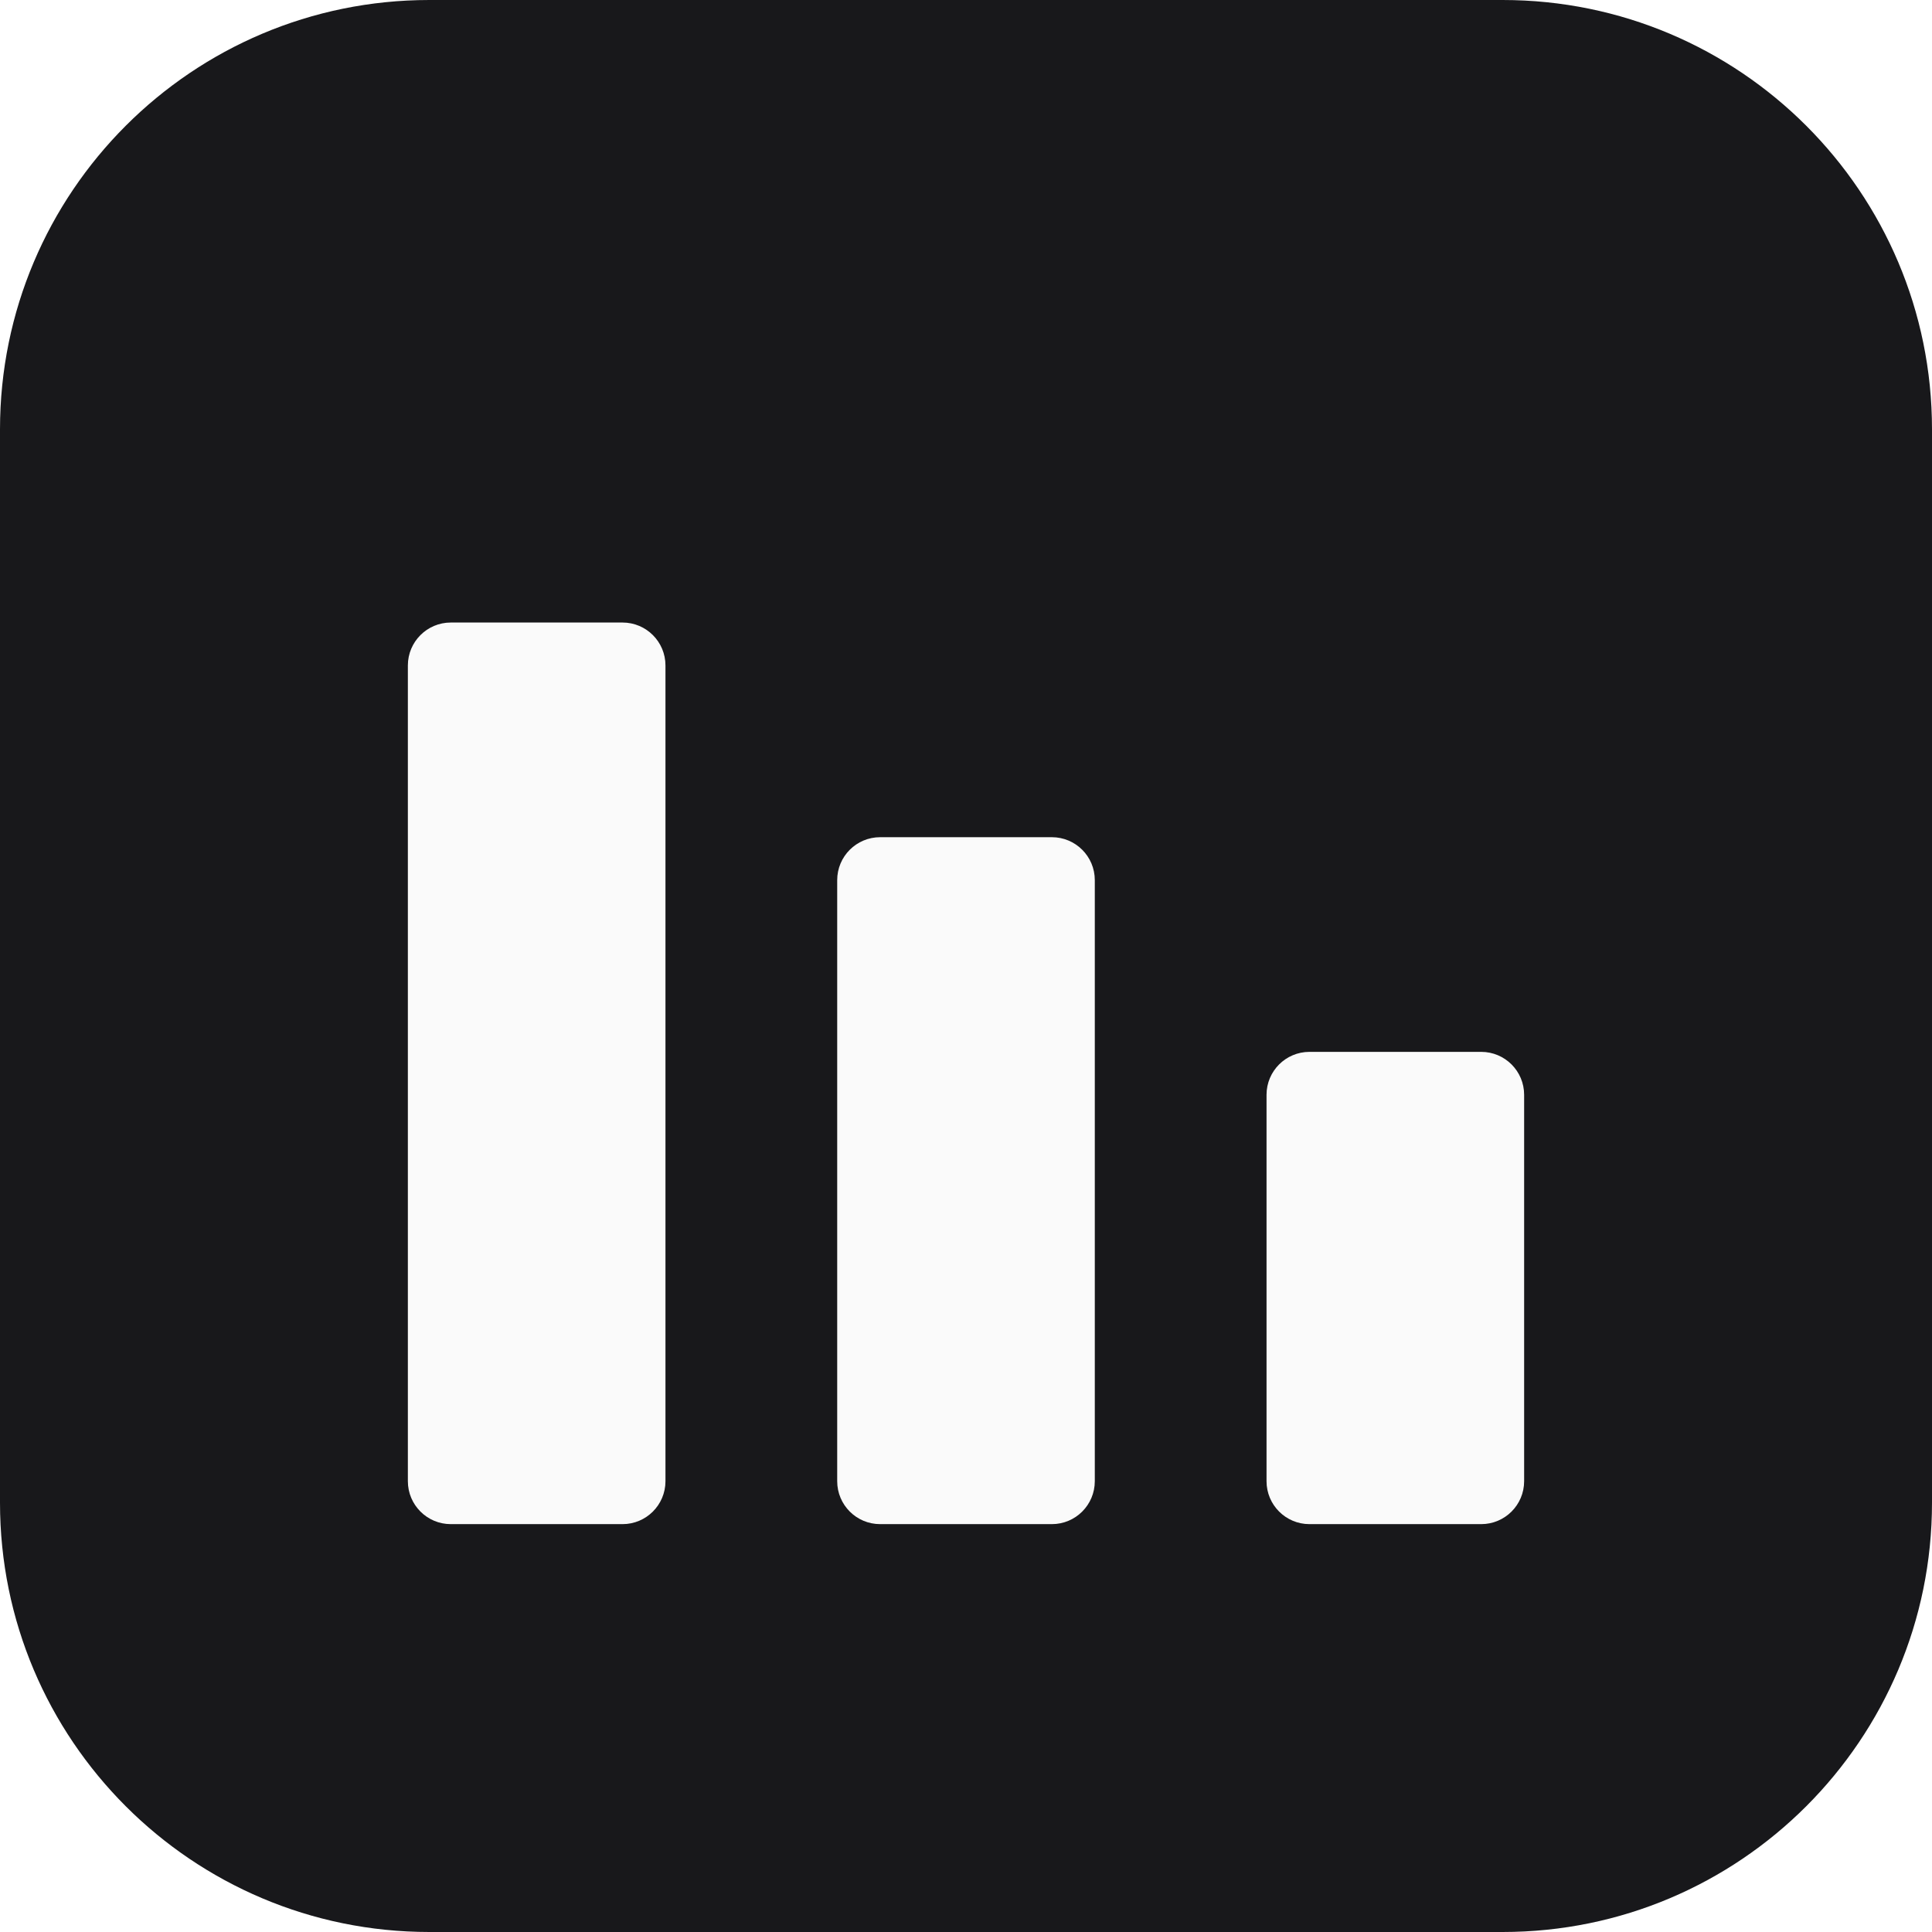
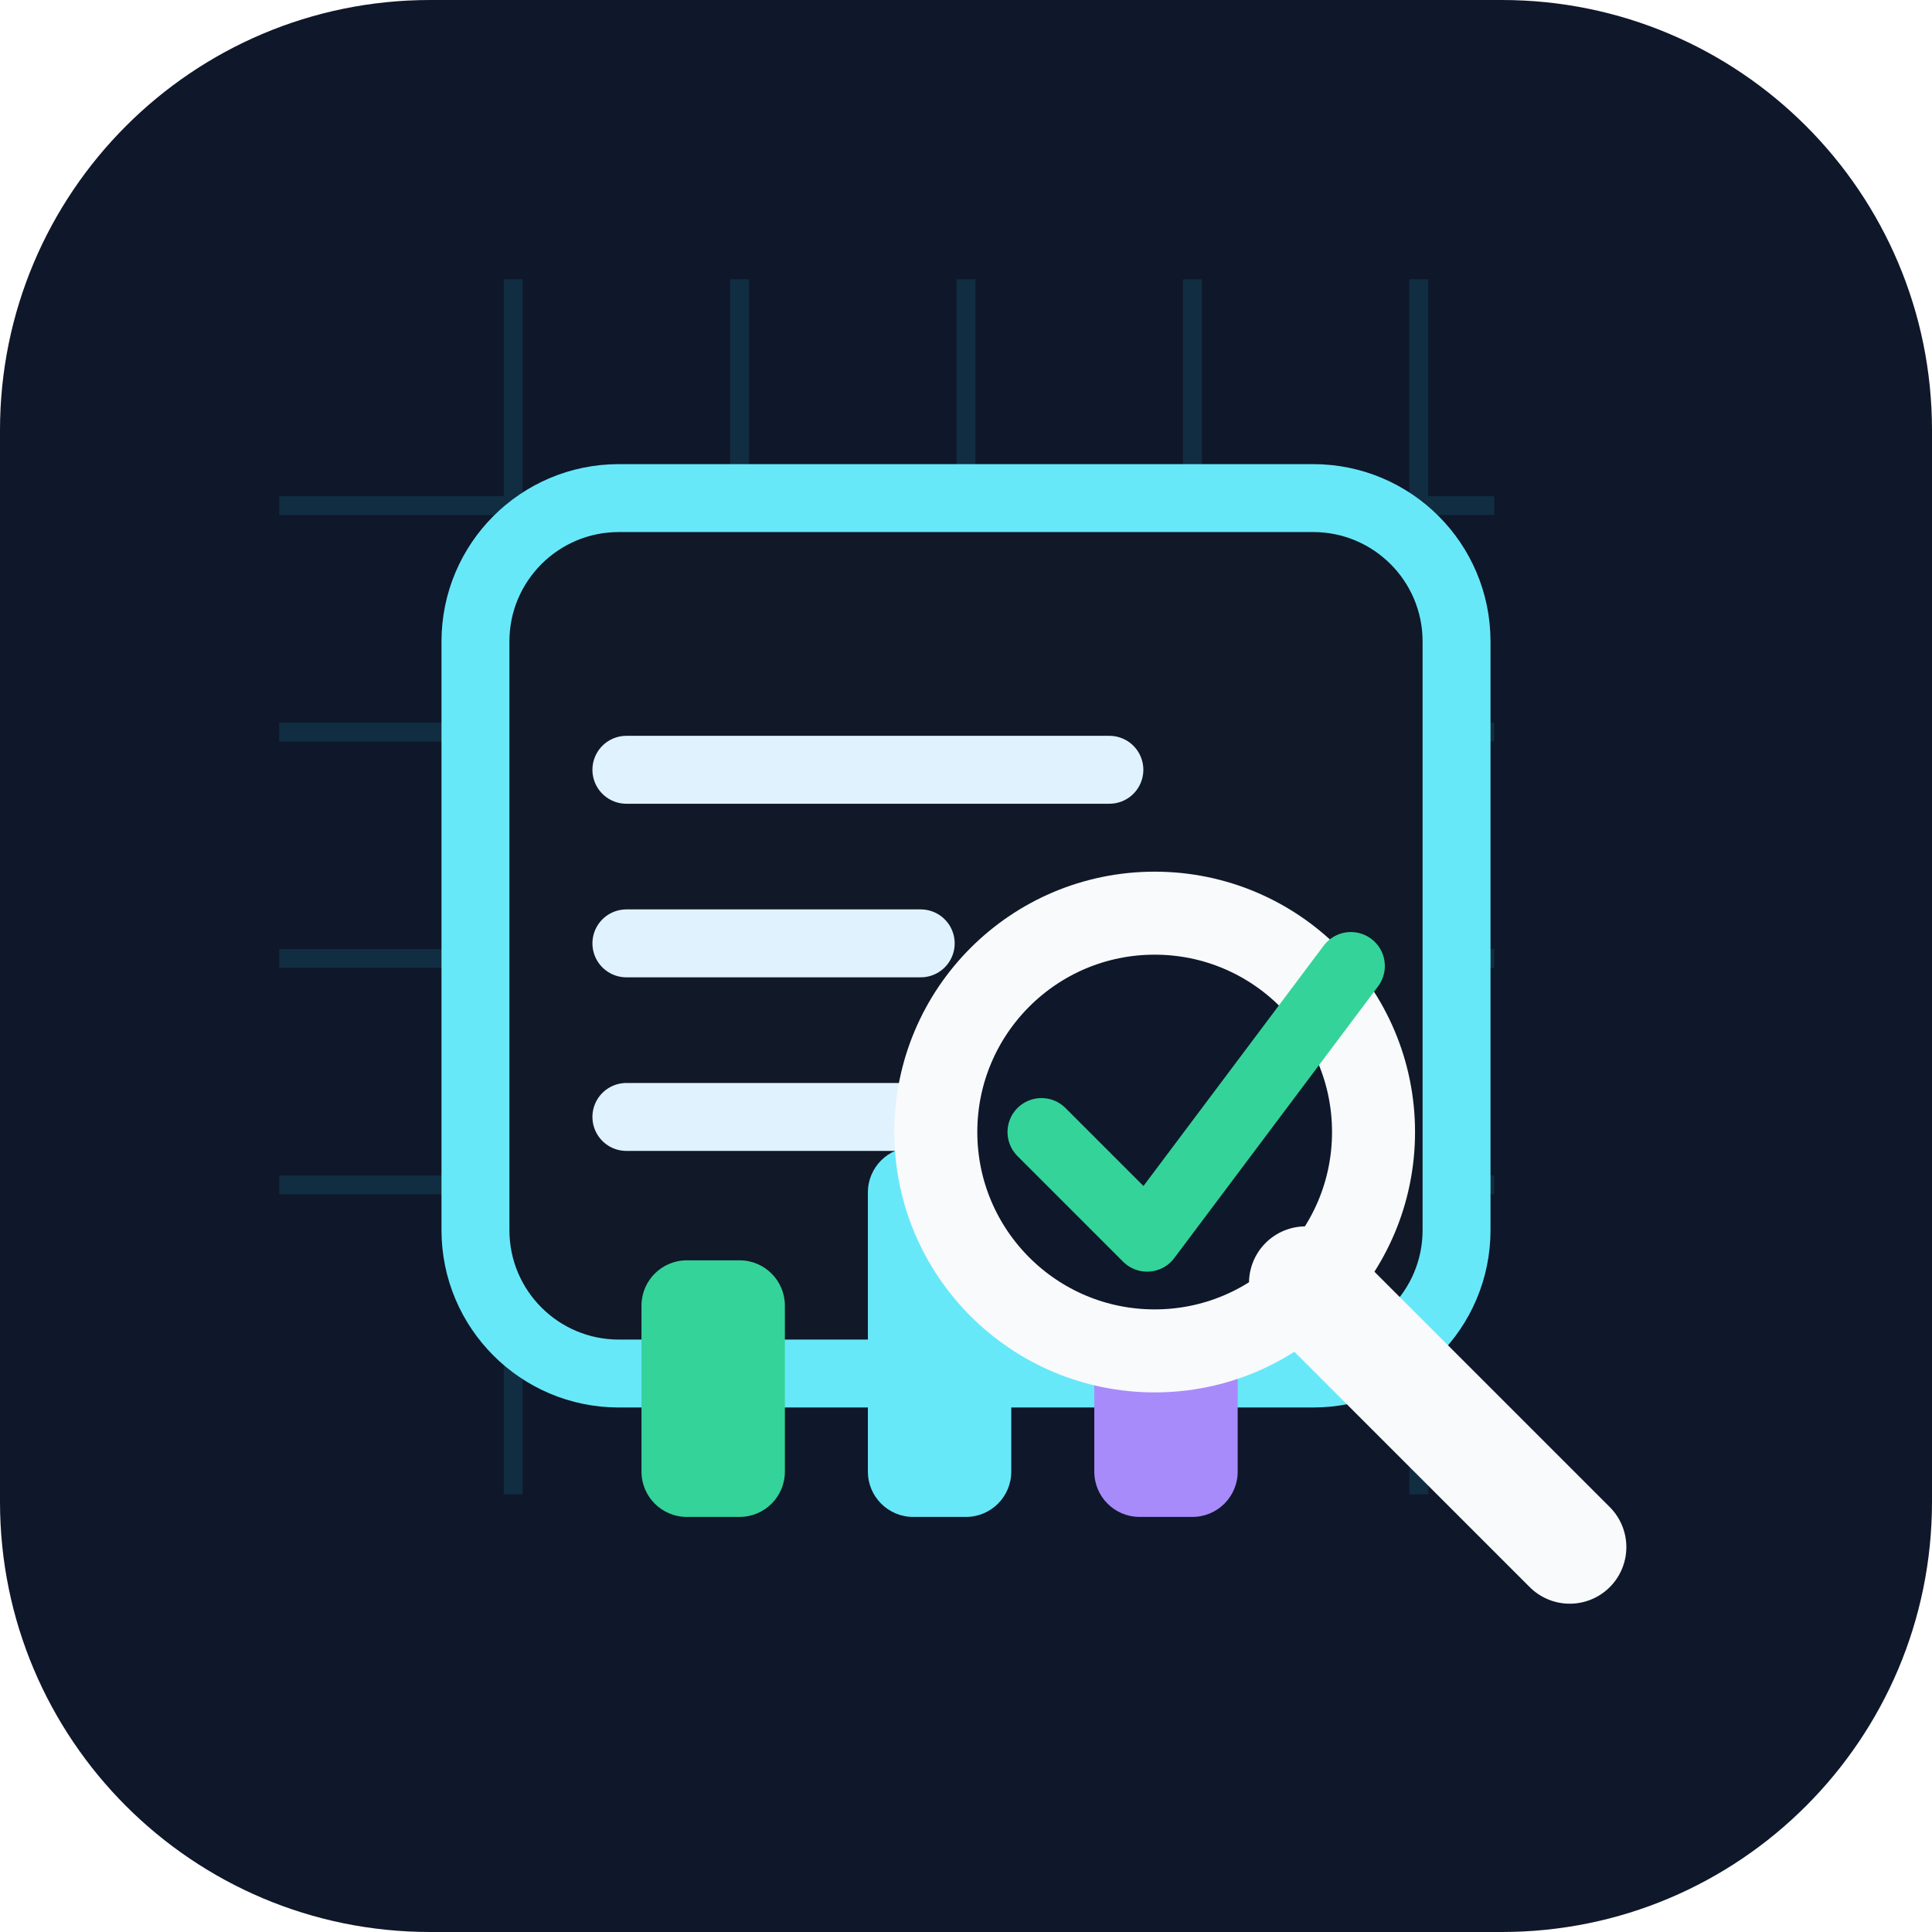
<svg xmlns="http://www.w3.org/2000/svg" viewBox="0 0 180 180" fill="none">
-   <rect width="180" height="180" rx="40" fill="#18181b" />
-   <g fill="#fafafa">
-     <rect x="38" y="58" width="24" height="84" rx="4" />
-     <rect x="78" y="78" width="24" height="64" rx="4" />
-     <rect x="118" y="98" width="24" height="44" rx="4" />
-   </g>
+   <rect width="180" height="180" rx="40.078" fill="#0f172a" />
+   <path d="M26.016 47.109h113.203M26.016 68.203h113.203M26.016 89.297h113.203M26.016 110.391h113.203M47.813 26.016v113.203M68.906 26.016v113.203M90 26.016v113.203M111.094 26.016v113.203M132.188 26.016v113.203" stroke="#22d3ee" stroke-opacity=".12" stroke-width="1.758" />
+   <rect x="44.297" y="46.406" width="91.406" height="81.563" rx="13.359" fill="#111827" stroke="#67e8f9" stroke-width="6.328" />
+   <path d="M58.359 71.719h45M58.359 87.891h27.422M58.359 104.063h33.75" stroke="#e0f2fe" stroke-width="6.328" stroke-linecap="round" />
+   <rect x="59.766" y="117.422" width="13.359" height="23.906" rx="4.219" fill="#34d399" />
+   <rect x="80.859" y="106.875" width="13.359" height="34.453" rx="4.219" fill="#67e8f9" />
+   <rect x="101.953" y="96.328" width="13.359" height="45" rx="4.219" fill="#a78bfa" />
+   <circle cx="107.578" cy="105.469" r="20.391" fill="#0f172a" stroke="#f8fafc" stroke-width="7.734" />
+   <path d="M121.641 119.531l24.609 24.609" stroke="#f8fafc" stroke-width="10.547" stroke-linecap="round" />
+   <path d="M97.031 105.469l9.844 9.844 18.984-25.313" stroke="#34d399" stroke-width="6.328" stroke-linecap="round" stroke-linejoin="round" />
</svg>
